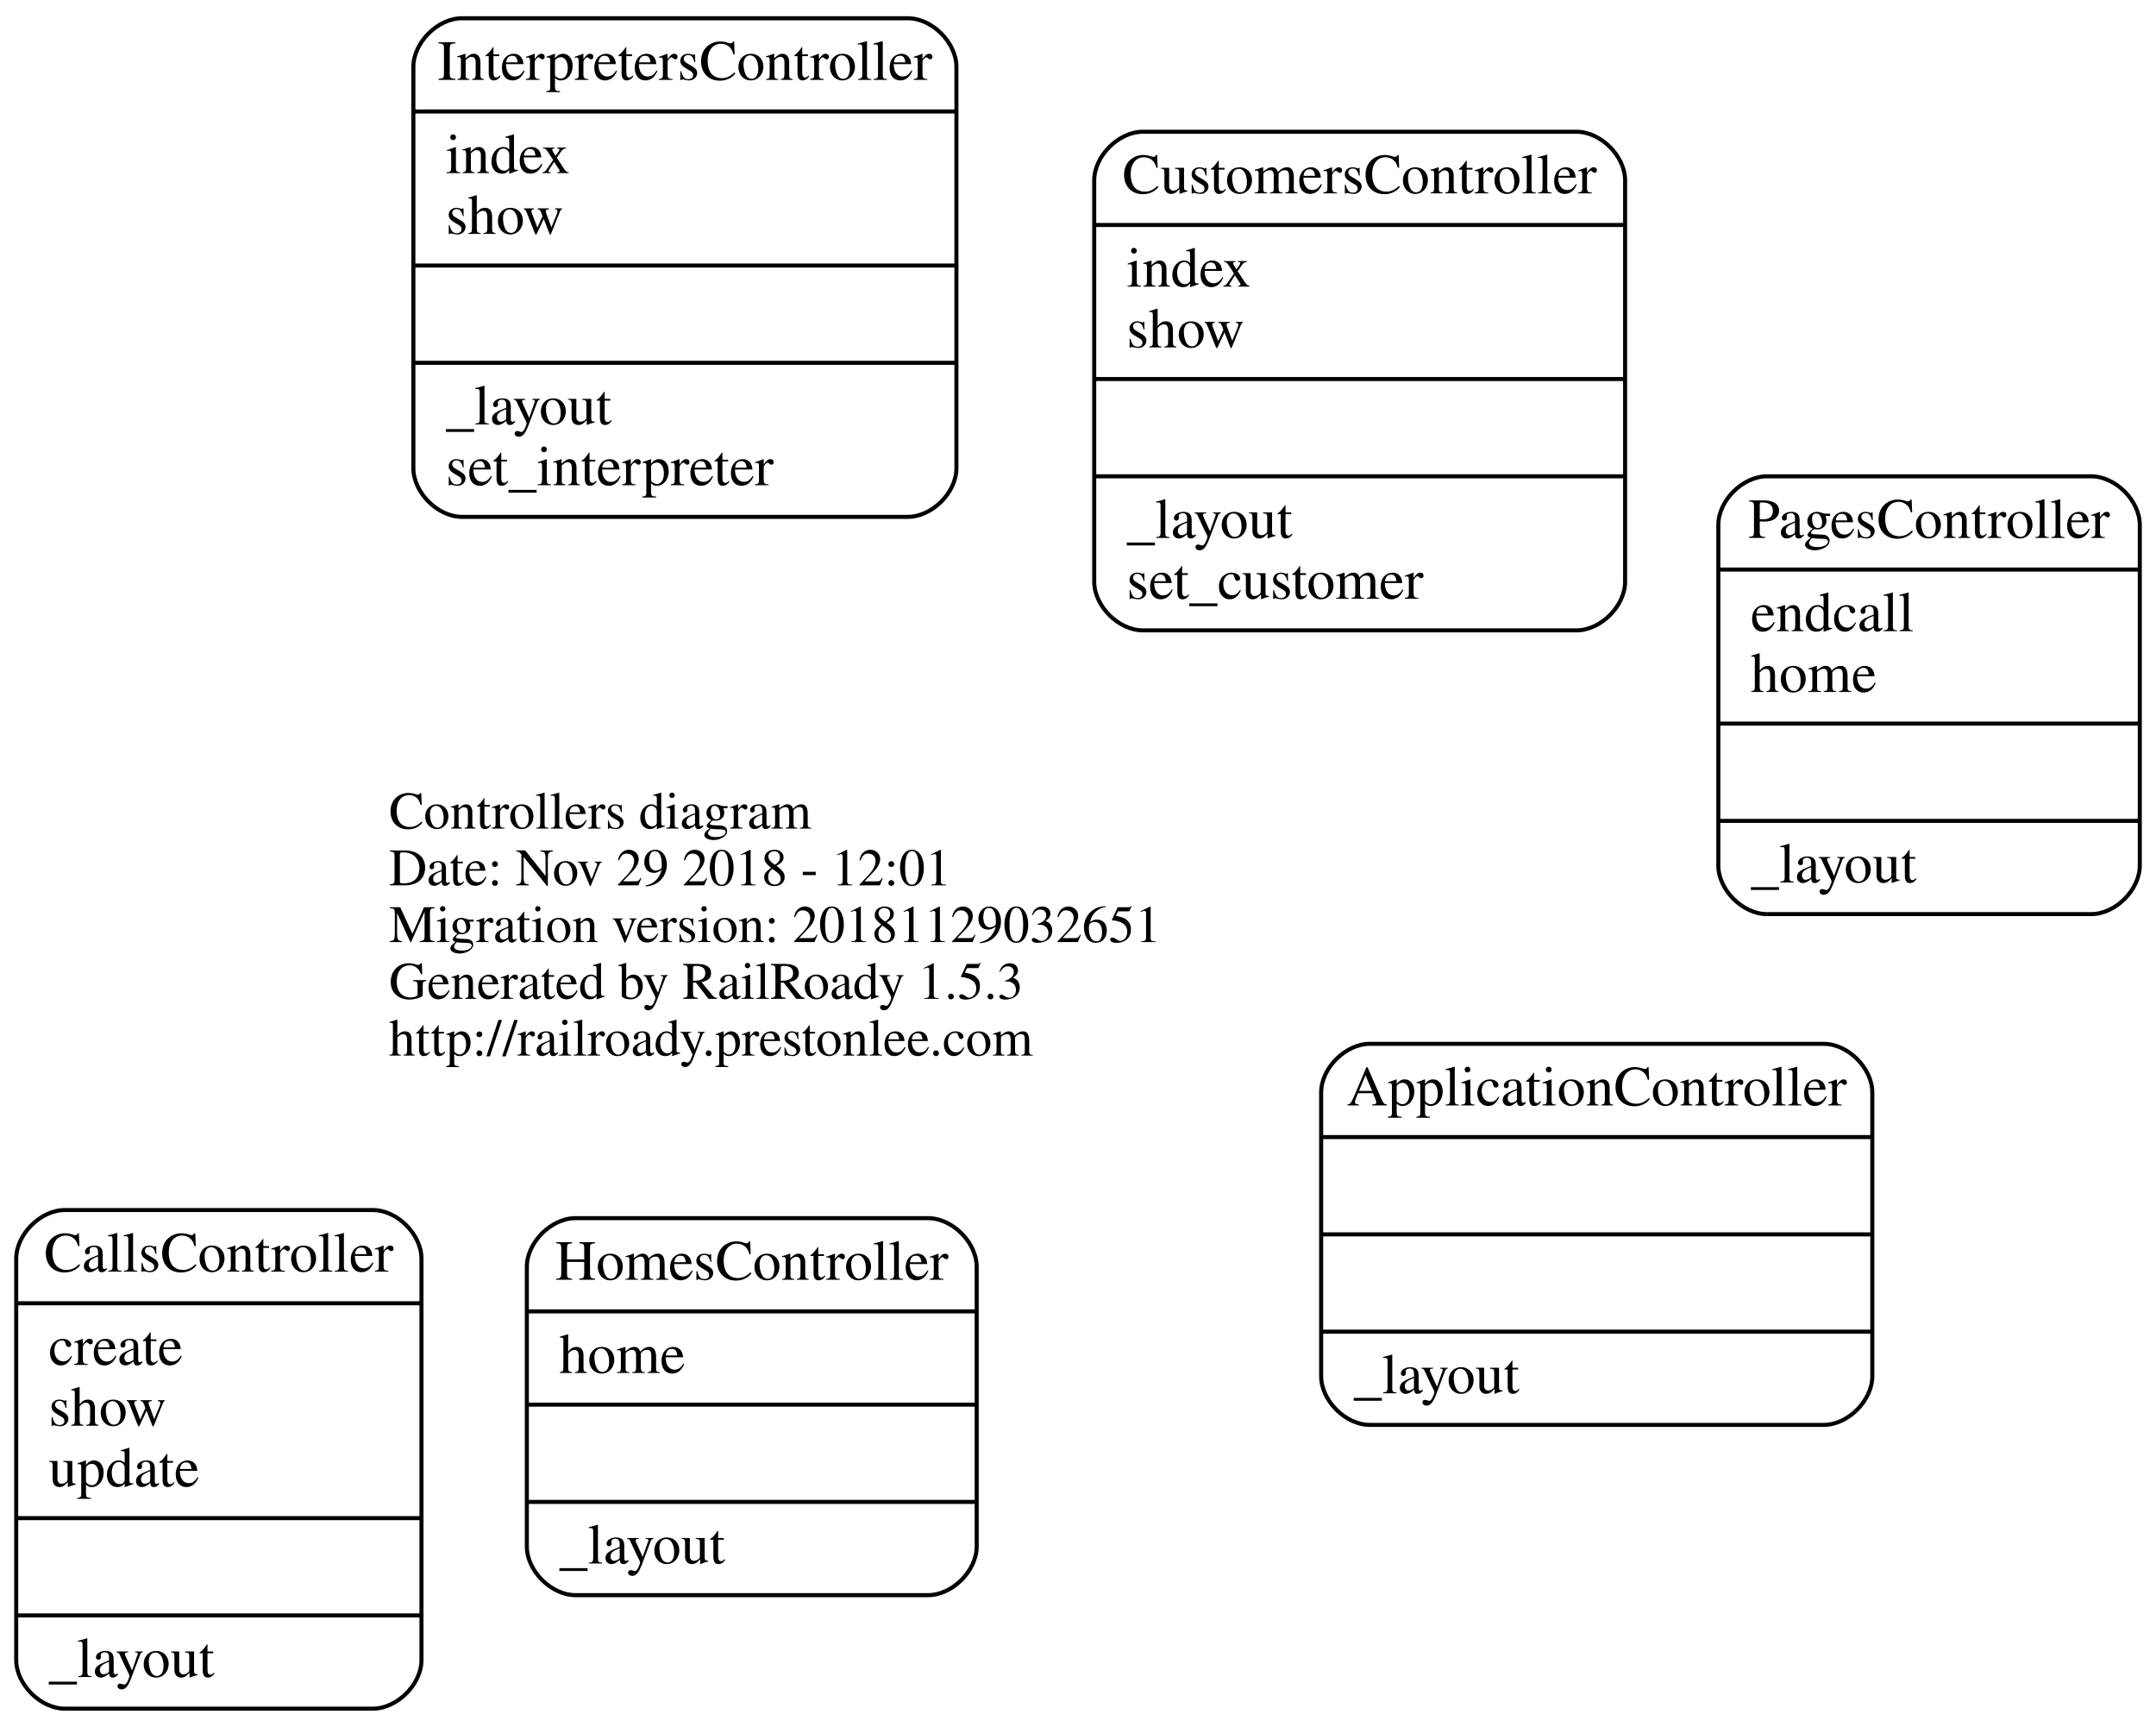
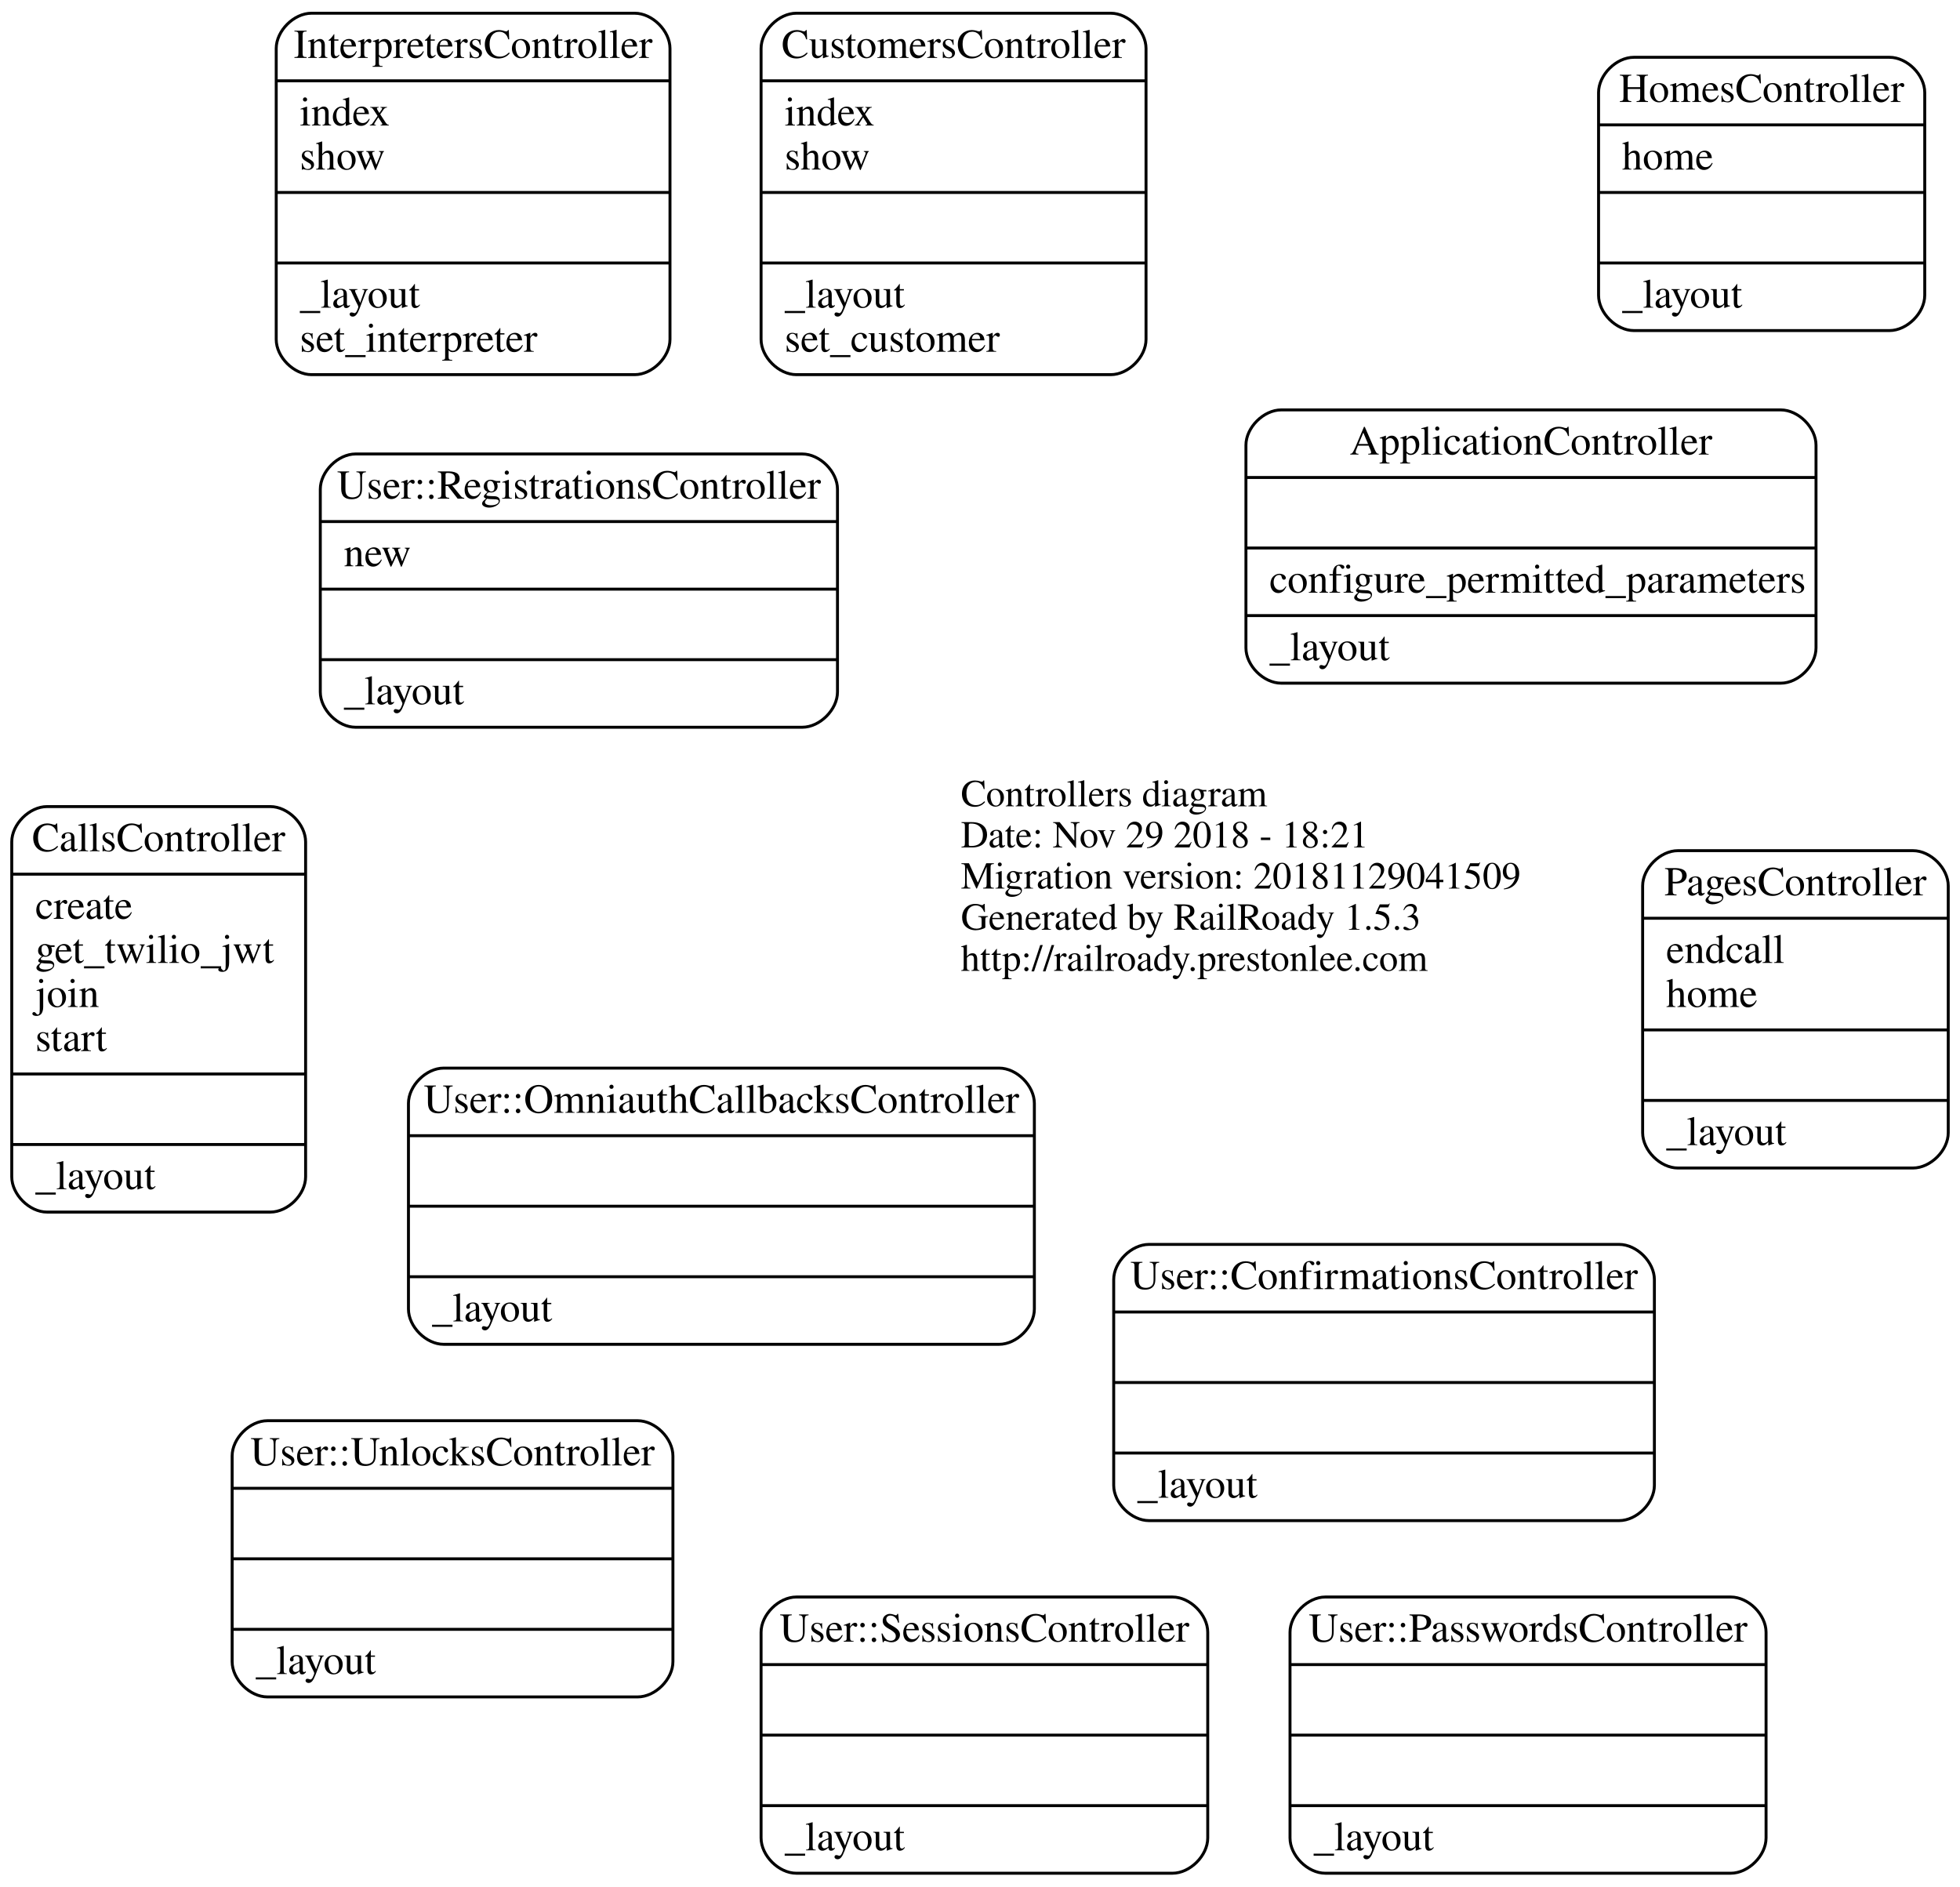
- <svg xmlns="http://www.w3.org/2000/svg" width="532pt" height="426pt" viewBox="0.00 0.00 532.00 426.00">
-   <g id="graph0" class="graph" transform="scale(1 1) rotate(0) translate(4 422)">
-     <polygon fill="transparent" stroke="transparent" points="-4,4 -4,-422 528,-422 528,4 -4,4" />
+ <svg xmlns="http://www.w3.org/2000/svg" width="667pt" height="642pt" viewBox="0.00 0.00 667.00 642.00">
+   <g id="graph0" class="graph" transform="scale(1 1) rotate(0) translate(4 638)">
+     <polygon fill="transparent" stroke="transparent" points="-4,4 -4,-638 663,-638 663,4 -4,4" />
    <g id="node1" class="node">
-       <text text-anchor="start" x="92" y="-217.6" font-family="Times,serif" font-size="13.00" fill="#000000">Controllers diagram</text>
-       <text text-anchor="start" x="92" y="-203.6" font-family="Times,serif" font-size="13.00" fill="#000000">Date: Nov 29 2018 - 12:01</text>
-       <text text-anchor="start" x="92" y="-189.6" font-family="Times,serif" font-size="13.00" fill="#000000">Migration version: 20181129032651</text>
-       <text text-anchor="start" x="92" y="-175.6" font-family="Times,serif" font-size="13.00" fill="#000000">Generated by RailRoady 1.5.3</text>
-       <text text-anchor="start" x="92" y="-161.6" font-family="Times,serif" font-size="13.00" fill="#000000">http://railroady.prestonlee.com</text>
+       <text text-anchor="start" x="323" y="-363.6" font-family="Times,serif" font-size="13.00" fill="#000000">Controllers diagram</text>
+       <text text-anchor="start" x="323" y="-349.6" font-family="Times,serif" font-size="13.00" fill="#000000">Date: Nov 29 2018 - 18:21</text>
+       <text text-anchor="start" x="323" y="-335.6" font-family="Times,serif" font-size="13.00" fill="#000000">Migration version: 20181129041509</text>
+       <text text-anchor="start" x="323" y="-321.6" font-family="Times,serif" font-size="13.00" fill="#000000">Generated by RailRoady 1.5.3</text>
+       <text text-anchor="start" x="323" y="-307.6" font-family="Times,serif" font-size="13.00" fill="#000000">http://railroady.prestonlee.com</text>
    </g>
    <g id="node2" class="node">
-       <path fill="none" stroke="#000000" d="M138,-28.5C138,-28.5 225,-28.5 225,-28.5 231,-28.5 237,-34.5 237,-40.5 237,-40.5 237,-109.5 237,-109.5 237,-115.5 231,-121.5 225,-121.5 225,-121.5 138,-121.5 138,-121.5 132,-121.5 126,-115.5 126,-109.5 126,-109.5 126,-40.5 126,-40.5 126,-34.5 132,-28.5 138,-28.5" />
-       <text text-anchor="middle" x="181.5" y="-106.3" font-family="Times,serif" font-size="14.00" fill="#000000">HomesController</text>
-       <polyline fill="none" stroke="#000000" points="126,-98.5 237,-98.5 " />
-       <text text-anchor="start" x="134" y="-83.3" font-family="Times,serif" font-size="14.00" fill="#000000">home</text>
-       <polyline fill="none" stroke="#000000" points="126,-75.5 237,-75.5 " />
-       <polyline fill="none" stroke="#000000" points="126,-51.5 237,-51.5 " />
-       <text text-anchor="start" x="134" y="-36.3" font-family="Times,serif" font-size="14.00" fill="#000000">_layout</text>
+       <path fill="none" stroke="#000000" d="M387,-120.5C387,-120.5 547,-120.5 547,-120.5 553,-120.5 559,-126.5 559,-132.5 559,-132.5 559,-202.5 559,-202.5 559,-208.5 553,-214.5 547,-214.5 547,-214.5 387,-214.5 387,-214.5 381,-214.5 375,-208.5 375,-202.5 375,-202.5 375,-132.5 375,-132.5 375,-126.5 381,-120.5 387,-120.5" />
+       <text text-anchor="middle" x="467" y="-199.3" font-family="Times,serif" font-size="14.00" fill="#000000">User::ConfirmationsController</text>
+       <polyline fill="none" stroke="#000000" points="375,-191.5 559,-191.5 " />
+       <polyline fill="none" stroke="#000000" points="375,-167.5 559,-167.5 " />
+       <polyline fill="none" stroke="#000000" points="375,-143.5 559,-143.5 " />
+       <text text-anchor="start" x="383" y="-128.3" font-family="Times,serif" font-size="14.00" fill="#000000">_layout</text>
    </g>
    <g id="node3" class="node">
-       <path fill="none" stroke="#000000" d="M278,-266.5C278,-266.5 385,-266.5 385,-266.5 391,-266.5 397,-272.5 397,-278.5 397,-278.5 397,-377.5 397,-377.5 397,-383.5 391,-389.5 385,-389.5 385,-389.5 278,-389.5 278,-389.5 272,-389.5 266,-383.5 266,-377.5 266,-377.5 266,-278.5 266,-278.5 266,-272.5 272,-266.5 278,-266.5" />
-       <text text-anchor="middle" x="331.5" y="-374.3" font-family="Times,serif" font-size="14.00" fill="#000000">CustomersController</text>
-       <polyline fill="none" stroke="#000000" points="266,-366.5 397,-366.5 " />
-       <text text-anchor="start" x="274" y="-351.3" font-family="Times,serif" font-size="14.00" fill="#000000">index</text>
-       <text text-anchor="start" x="274" y="-336.3" font-family="Times,serif" font-size="14.00" fill="#000000">show</text>
-       <polyline fill="none" stroke="#000000" points="266,-328.5 397,-328.5 " />
-       <polyline fill="none" stroke="#000000" points="266,-304.5 397,-304.5 " />
-       <text text-anchor="start" x="274" y="-289.3" font-family="Times,serif" font-size="14.00" fill="#000000">_layout</text>
-       <text text-anchor="start" x="274" y="-274.3" font-family="Times,serif" font-size="14.00" fill="#000000">set_customer</text>
+       <path fill="none" stroke="#000000" d="M87,-60.5C87,-60.5 213,-60.5 213,-60.5 219,-60.5 225,-66.5 225,-72.5 225,-72.5 225,-142.5 225,-142.5 225,-148.5 219,-154.5 213,-154.5 213,-154.5 87,-154.5 87,-154.5 81,-154.5 75,-148.5 75,-142.5 75,-142.5 75,-72.5 75,-72.5 75,-66.5 81,-60.5 87,-60.5" />
+       <text text-anchor="middle" x="150" y="-139.3" font-family="Times,serif" font-size="14.00" fill="#000000">User::UnlocksController</text>
+       <polyline fill="none" stroke="#000000" points="75,-131.5 225,-131.5 " />
+       <polyline fill="none" stroke="#000000" points="75,-107.5 225,-107.5 " />
+       <polyline fill="none" stroke="#000000" points="75,-83.5 225,-83.5 " />
+       <text text-anchor="start" x="83" y="-68.3" font-family="Times,serif" font-size="14.00" fill="#000000">_layout</text>
    </g>
    <g id="node4" class="node">
-       <path fill="none" stroke="#000000" d="M432,-196.5C432,-196.5 512,-196.5 512,-196.5 518,-196.5 524,-202.5 524,-208.5 524,-208.5 524,-292.5 524,-292.5 524,-298.5 518,-304.5 512,-304.5 512,-304.5 432,-304.5 432,-304.5 426,-304.5 420,-298.5 420,-292.5 420,-292.5 420,-208.5 420,-208.5 420,-202.5 426,-196.5 432,-196.5" />
-       <text text-anchor="middle" x="472" y="-289.3" font-family="Times,serif" font-size="14.00" fill="#000000">PagesController</text>
-       <polyline fill="none" stroke="#000000" points="420,-281.5 524,-281.5 " />
-       <text text-anchor="start" x="428" y="-266.3" font-family="Times,serif" font-size="14.00" fill="#000000">endcall</text>
-       <text text-anchor="start" x="428" y="-251.3" font-family="Times,serif" font-size="14.00" fill="#000000">home</text>
-       <polyline fill="none" stroke="#000000" points="420,-243.5 524,-243.5 " />
-       <polyline fill="none" stroke="#000000" points="420,-219.5 524,-219.5 " />
-       <text text-anchor="start" x="428" y="-204.3" font-family="Times,serif" font-size="14.00" fill="#000000">_layout</text>
+       <path fill="none" stroke="#000000" d="M267,-.5C267,-.5 395,-.5 395,-.5 401,-.5 407,-6.5 407,-12.5 407,-12.5 407,-82.5 407,-82.5 407,-88.5 401,-94.5 395,-94.5 395,-94.5 267,-94.5 267,-94.5 261,-94.5 255,-88.5 255,-82.5 255,-82.5 255,-12.5 255,-12.5 255,-6.5 261,-.5 267,-.5" />
+       <text text-anchor="middle" x="331" y="-79.3" font-family="Times,serif" font-size="14.00" fill="#000000">User::SessionsController</text>
+       <polyline fill="none" stroke="#000000" points="255,-71.5 407,-71.5 " />
+       <polyline fill="none" stroke="#000000" points="255,-47.5 407,-47.5 " />
+       <polyline fill="none" stroke="#000000" points="255,-23.5 407,-23.5 " />
+       <text text-anchor="start" x="263" y="-8.3" font-family="Times,serif" font-size="14.00" fill="#000000">_layout</text>
    </g>
    <g id="node5" class="node">
-       <path fill="none" stroke="#000000" d="M334,-70.5C334,-70.5 446,-70.5 446,-70.5 452,-70.5 458,-76.5 458,-82.5 458,-82.5 458,-152.5 458,-152.5 458,-158.5 452,-164.5 446,-164.5 446,-164.5 334,-164.5 334,-164.5 328,-164.5 322,-158.5 322,-152.5 322,-152.5 322,-82.5 322,-82.5 322,-76.5 328,-70.5 334,-70.5" />
-       <text text-anchor="middle" x="390" y="-149.3" font-family="Times,serif" font-size="14.00" fill="#000000">ApplicationController</text>
-       <polyline fill="none" stroke="#000000" points="322,-141.5 458,-141.5 " />
-       <polyline fill="none" stroke="#000000" points="322,-117.5 458,-117.5 " />
-       <polyline fill="none" stroke="#000000" points="322,-93.5 458,-93.5 " />
-       <text text-anchor="start" x="330" y="-78.3" font-family="Times,serif" font-size="14.00" fill="#000000">_layout</text>
+       <path fill="none" stroke="#000000" d="M117,-390.5C117,-390.5 269,-390.5 269,-390.5 275,-390.5 281,-396.5 281,-402.5 281,-402.5 281,-471.5 281,-471.5 281,-477.5 275,-483.5 269,-483.5 269,-483.5 117,-483.5 117,-483.5 111,-483.5 105,-477.5 105,-471.5 105,-471.5 105,-402.5 105,-402.5 105,-396.5 111,-390.5 117,-390.5" />
+       <text text-anchor="middle" x="193" y="-468.3" font-family="Times,serif" font-size="14.00" fill="#000000">User::RegistrationsController</text>
+       <polyline fill="none" stroke="#000000" points="105,-460.5 281,-460.5 " />
+       <text text-anchor="start" x="113" y="-445.3" font-family="Times,serif" font-size="14.00" fill="#000000">new</text>
+       <polyline fill="none" stroke="#000000" points="105,-437.5 281,-437.5 " />
+       <polyline fill="none" stroke="#000000" points="105,-413.5 281,-413.5 " />
+       <text text-anchor="start" x="113" y="-398.3" font-family="Times,serif" font-size="14.00" fill="#000000">_layout</text>
    </g>
    <g id="node6" class="node">
-       <path fill="none" stroke="#000000" d="M12,-.5C12,-.5 88,-.5 88,-.5 94,-.5 100,-6.5 100,-12.5 100,-12.5 100,-111.5 100,-111.5 100,-117.5 94,-123.5 88,-123.5 88,-123.5 12,-123.5 12,-123.5 6,-123.5 0,-117.5 0,-111.5 0,-111.5 0,-12.5 0,-12.5 0,-6.5 6,-.5 12,-.5" />
-       <text text-anchor="middle" x="50" y="-108.3" font-family="Times,serif" font-size="14.00" fill="#000000">CallsController</text>
-       <polyline fill="none" stroke="#000000" points="0,-100.5 100,-100.5 " />
-       <text text-anchor="start" x="8" y="-85.3" font-family="Times,serif" font-size="14.00" fill="#000000">create</text>
-       <text text-anchor="start" x="8" y="-70.3" font-family="Times,serif" font-size="14.00" fill="#000000">show</text>
-       <text text-anchor="start" x="8" y="-55.3" font-family="Times,serif" font-size="14.00" fill="#000000">update</text>
-       <polyline fill="none" stroke="#000000" points="0,-47.5 100,-47.5 " />
-       <polyline fill="none" stroke="#000000" points="0,-23.5 100,-23.5 " />
-       <text text-anchor="start" x="8" y="-8.3" font-family="Times,serif" font-size="14.00" fill="#000000">_layout</text>
+       <path fill="none" stroke="#000000" d="M447,-.5C447,-.5 585,-.5 585,-.5 591,-.5 597,-6.5 597,-12.5 597,-12.5 597,-82.5 597,-82.5 597,-88.5 591,-94.5 585,-94.5 585,-94.5 447,-94.5 447,-94.5 441,-94.5 435,-88.5 435,-82.5 435,-82.5 435,-12.5 435,-12.5 435,-6.5 441,-.5 447,-.5" />
+       <text text-anchor="middle" x="516" y="-79.3" font-family="Times,serif" font-size="14.00" fill="#000000">User::PasswordsController</text>
+       <polyline fill="none" stroke="#000000" points="435,-71.5 597,-71.5 " />
+       <polyline fill="none" stroke="#000000" points="435,-47.5 597,-47.5 " />
+       <polyline fill="none" stroke="#000000" points="435,-23.5 597,-23.5 " />
+       <text text-anchor="start" x="443" y="-8.3" font-family="Times,serif" font-size="14.00" fill="#000000">_layout</text>
    </g>
    <g id="node7" class="node">
-       <path fill="none" stroke="#000000" d="M110,-294.5C110,-294.5 220,-294.5 220,-294.5 226,-294.5 232,-300.5 232,-306.5 232,-306.5 232,-405.5 232,-405.5 232,-411.5 226,-417.5 220,-417.5 220,-417.5 110,-417.5 110,-417.5 104,-417.5 98,-411.5 98,-405.5 98,-405.5 98,-306.5 98,-306.5 98,-300.5 104,-294.5 110,-294.5" />
-       <text text-anchor="middle" x="165" y="-402.3" font-family="Times,serif" font-size="14.00" fill="#000000">InterpretersController</text>
-       <polyline fill="none" stroke="#000000" points="98,-394.5 232,-394.5 " />
-       <text text-anchor="start" x="106" y="-379.3" font-family="Times,serif" font-size="14.00" fill="#000000">index</text>
-       <text text-anchor="start" x="106" y="-364.3" font-family="Times,serif" font-size="14.00" fill="#000000">show</text>
-       <polyline fill="none" stroke="#000000" points="98,-356.5 232,-356.5 " />
-       <polyline fill="none" stroke="#000000" points="98,-332.5 232,-332.5 " />
-       <text text-anchor="start" x="106" y="-317.3" font-family="Times,serif" font-size="14.00" fill="#000000">_layout</text>
-       <text text-anchor="start" x="106" y="-302.3" font-family="Times,serif" font-size="14.00" fill="#000000">set_interpreter</text>
+       <path fill="none" stroke="#000000" d="M147,-180.5C147,-180.5 336,-180.5 336,-180.5 342,-180.5 348,-186.5 348,-192.5 348,-192.5 348,-262.5 348,-262.5 348,-268.5 342,-274.5 336,-274.5 336,-274.5 147,-274.5 147,-274.5 141,-274.5 135,-268.5 135,-262.5 135,-262.5 135,-192.5 135,-192.5 135,-186.5 141,-180.5 147,-180.5" />
+       <text text-anchor="middle" x="241.5" y="-259.3" font-family="Times,serif" font-size="14.00" fill="#000000">User::OmniauthCallbacksController</text>
+       <polyline fill="none" stroke="#000000" points="135,-251.5 348,-251.5 " />
+       <polyline fill="none" stroke="#000000" points="135,-227.5 348,-227.5 " />
+       <polyline fill="none" stroke="#000000" points="135,-203.5 348,-203.5 " />
+       <text text-anchor="start" x="143" y="-188.3" font-family="Times,serif" font-size="14.00" fill="#000000">_layout</text>
+     </g>
+     <g id="node8" class="node">
+       <path fill="none" stroke="#000000" d="M552,-525.5C552,-525.5 639,-525.5 639,-525.5 645,-525.5 651,-531.5 651,-537.5 651,-537.5 651,-606.5 651,-606.5 651,-612.5 645,-618.5 639,-618.5 639,-618.5 552,-618.5 552,-618.5 546,-618.5 540,-612.5 540,-606.5 540,-606.5 540,-537.5 540,-537.5 540,-531.5 546,-525.5 552,-525.5" />
+       <text text-anchor="middle" x="595.5" y="-603.3" font-family="Times,serif" font-size="14.00" fill="#000000">HomesController</text>
+       <polyline fill="none" stroke="#000000" points="540,-595.5 651,-595.5 " />
+       <text text-anchor="start" x="548" y="-580.3" font-family="Times,serif" font-size="14.00" fill="#000000">home</text>
+       <polyline fill="none" stroke="#000000" points="540,-572.5 651,-572.5 " />
+       <polyline fill="none" stroke="#000000" points="540,-548.5 651,-548.5 " />
+       <text text-anchor="start" x="548" y="-533.3" font-family="Times,serif" font-size="14.00" fill="#000000">_layout</text>
+     </g>
+     <g id="node9" class="node">
+       <path fill="none" stroke="#000000" d="M267,-510.5C267,-510.5 374,-510.5 374,-510.5 380,-510.5 386,-516.5 386,-522.5 386,-522.5 386,-621.5 386,-621.5 386,-627.5 380,-633.5 374,-633.5 374,-633.5 267,-633.5 267,-633.5 261,-633.5 255,-627.5 255,-621.5 255,-621.5 255,-522.5 255,-522.5 255,-516.5 261,-510.5 267,-510.5" />
+       <text text-anchor="middle" x="320.5" y="-618.3" font-family="Times,serif" font-size="14.00" fill="#000000">CustomersController</text>
+       <polyline fill="none" stroke="#000000" points="255,-610.5 386,-610.5 " />
+       <text text-anchor="start" x="263" y="-595.3" font-family="Times,serif" font-size="14.00" fill="#000000">index</text>
+       <text text-anchor="start" x="263" y="-580.3" font-family="Times,serif" font-size="14.00" fill="#000000">show</text>
+       <polyline fill="none" stroke="#000000" points="255,-572.5 386,-572.5 " />
+       <polyline fill="none" stroke="#000000" points="255,-548.5 386,-548.5 " />
+       <text text-anchor="start" x="263" y="-533.3" font-family="Times,serif" font-size="14.00" fill="#000000">_layout</text>
+       <text text-anchor="start" x="263" y="-518.3" font-family="Times,serif" font-size="14.00" fill="#000000">set_customer</text>
+     </g>
+     <g id="node10" class="node">
+       <path fill="none" stroke="#000000" d="M567,-240.5C567,-240.5 647,-240.5 647,-240.5 653,-240.5 659,-246.5 659,-252.5 659,-252.5 659,-336.5 659,-336.5 659,-342.5 653,-348.5 647,-348.5 647,-348.5 567,-348.5 567,-348.5 561,-348.5 555,-342.5 555,-336.5 555,-336.5 555,-252.5 555,-252.5 555,-246.5 561,-240.5 567,-240.5" />
+       <text text-anchor="middle" x="607" y="-333.3" font-family="Times,serif" font-size="14.00" fill="#000000">PagesController</text>
+       <polyline fill="none" stroke="#000000" points="555,-325.5 659,-325.5 " />
+       <text text-anchor="start" x="563" y="-310.3" font-family="Times,serif" font-size="14.00" fill="#000000">endcall</text>
+       <text text-anchor="start" x="563" y="-295.3" font-family="Times,serif" font-size="14.00" fill="#000000">home</text>
+       <polyline fill="none" stroke="#000000" points="555,-287.5 659,-287.5 " />
+       <polyline fill="none" stroke="#000000" points="555,-263.5 659,-263.5 " />
+       <text text-anchor="start" x="563" y="-248.3" font-family="Times,serif" font-size="14.00" fill="#000000">_layout</text>
+     </g>
+     <g id="node11" class="node">
+       <path fill="none" stroke="#000000" d="M432,-405.5C432,-405.5 602,-405.5 602,-405.5 608,-405.5 614,-411.5 614,-417.5 614,-417.5 614,-486.5 614,-486.5 614,-492.5 608,-498.5 602,-498.5 602,-498.5 432,-498.5 432,-498.5 426,-498.5 420,-492.5 420,-486.5 420,-486.5 420,-417.5 420,-417.5 420,-411.5 426,-405.5 432,-405.5" />
+       <text text-anchor="middle" x="517" y="-483.3" font-family="Times,serif" font-size="14.00" fill="#000000">ApplicationController</text>
+       <polyline fill="none" stroke="#000000" points="420,-475.5 614,-475.5 " />
+       <polyline fill="none" stroke="#000000" points="420,-451.5 614,-451.5 " />
+       <text text-anchor="start" x="428" y="-436.3" font-family="Times,serif" font-size="14.00" fill="#000000">configure_permitted_parameters</text>
+       <polyline fill="none" stroke="#000000" points="420,-428.5 614,-428.5 " />
+       <text text-anchor="start" x="428" y="-413.3" font-family="Times,serif" font-size="14.00" fill="#000000">_layout</text>
+     </g>
+     <g id="node12" class="node">
+       <path fill="none" stroke="#000000" d="M12,-225.5C12,-225.5 88,-225.5 88,-225.5 94,-225.5 100,-231.5 100,-237.5 100,-237.5 100,-351.5 100,-351.5 100,-357.5 94,-363.5 88,-363.5 88,-363.5 12,-363.5 12,-363.5 6,-363.5 0,-357.5 0,-351.5 0,-351.5 0,-237.5 0,-237.5 0,-231.5 6,-225.5 12,-225.5" />
+       <text text-anchor="middle" x="50" y="-348.3" font-family="Times,serif" font-size="14.00" fill="#000000">CallsController</text>
+       <polyline fill="none" stroke="#000000" points="0,-340.5 100,-340.5 " />
+       <text text-anchor="start" x="8" y="-325.3" font-family="Times,serif" font-size="14.00" fill="#000000">create</text>
+       <text text-anchor="start" x="8" y="-310.3" font-family="Times,serif" font-size="14.00" fill="#000000">get_twilio_jwt</text>
+       <text text-anchor="start" x="8" y="-295.3" font-family="Times,serif" font-size="14.00" fill="#000000">join</text>
+       <text text-anchor="start" x="8" y="-280.3" font-family="Times,serif" font-size="14.00" fill="#000000">start</text>
+       <polyline fill="none" stroke="#000000" points="0,-272.5 100,-272.5 " />
+       <polyline fill="none" stroke="#000000" points="0,-248.5 100,-248.5 " />
+       <text text-anchor="start" x="8" y="-233.3" font-family="Times,serif" font-size="14.00" fill="#000000">_layout</text>
+     </g>
+     <g id="node13" class="node">
+       <path fill="none" stroke="#000000" d="M102,-510.5C102,-510.5 212,-510.5 212,-510.5 218,-510.5 224,-516.5 224,-522.5 224,-522.5 224,-621.5 224,-621.5 224,-627.5 218,-633.5 212,-633.5 212,-633.5 102,-633.5 102,-633.5 96,-633.5 90,-627.5 90,-621.5 90,-621.5 90,-522.5 90,-522.5 90,-516.5 96,-510.5 102,-510.5" />
+       <text text-anchor="middle" x="157" y="-618.3" font-family="Times,serif" font-size="14.00" fill="#000000">InterpretersController</text>
+       <polyline fill="none" stroke="#000000" points="90,-610.5 224,-610.5 " />
+       <text text-anchor="start" x="98" y="-595.3" font-family="Times,serif" font-size="14.00" fill="#000000">index</text>
+       <text text-anchor="start" x="98" y="-580.3" font-family="Times,serif" font-size="14.00" fill="#000000">show</text>
+       <polyline fill="none" stroke="#000000" points="90,-572.5 224,-572.5 " />
+       <polyline fill="none" stroke="#000000" points="90,-548.5 224,-548.5 " />
+       <text text-anchor="start" x="98" y="-533.3" font-family="Times,serif" font-size="14.00" fill="#000000">_layout</text>
+       <text text-anchor="start" x="98" y="-518.3" font-family="Times,serif" font-size="14.00" fill="#000000">set_interpreter</text>
    </g>
  </g>
</svg>
